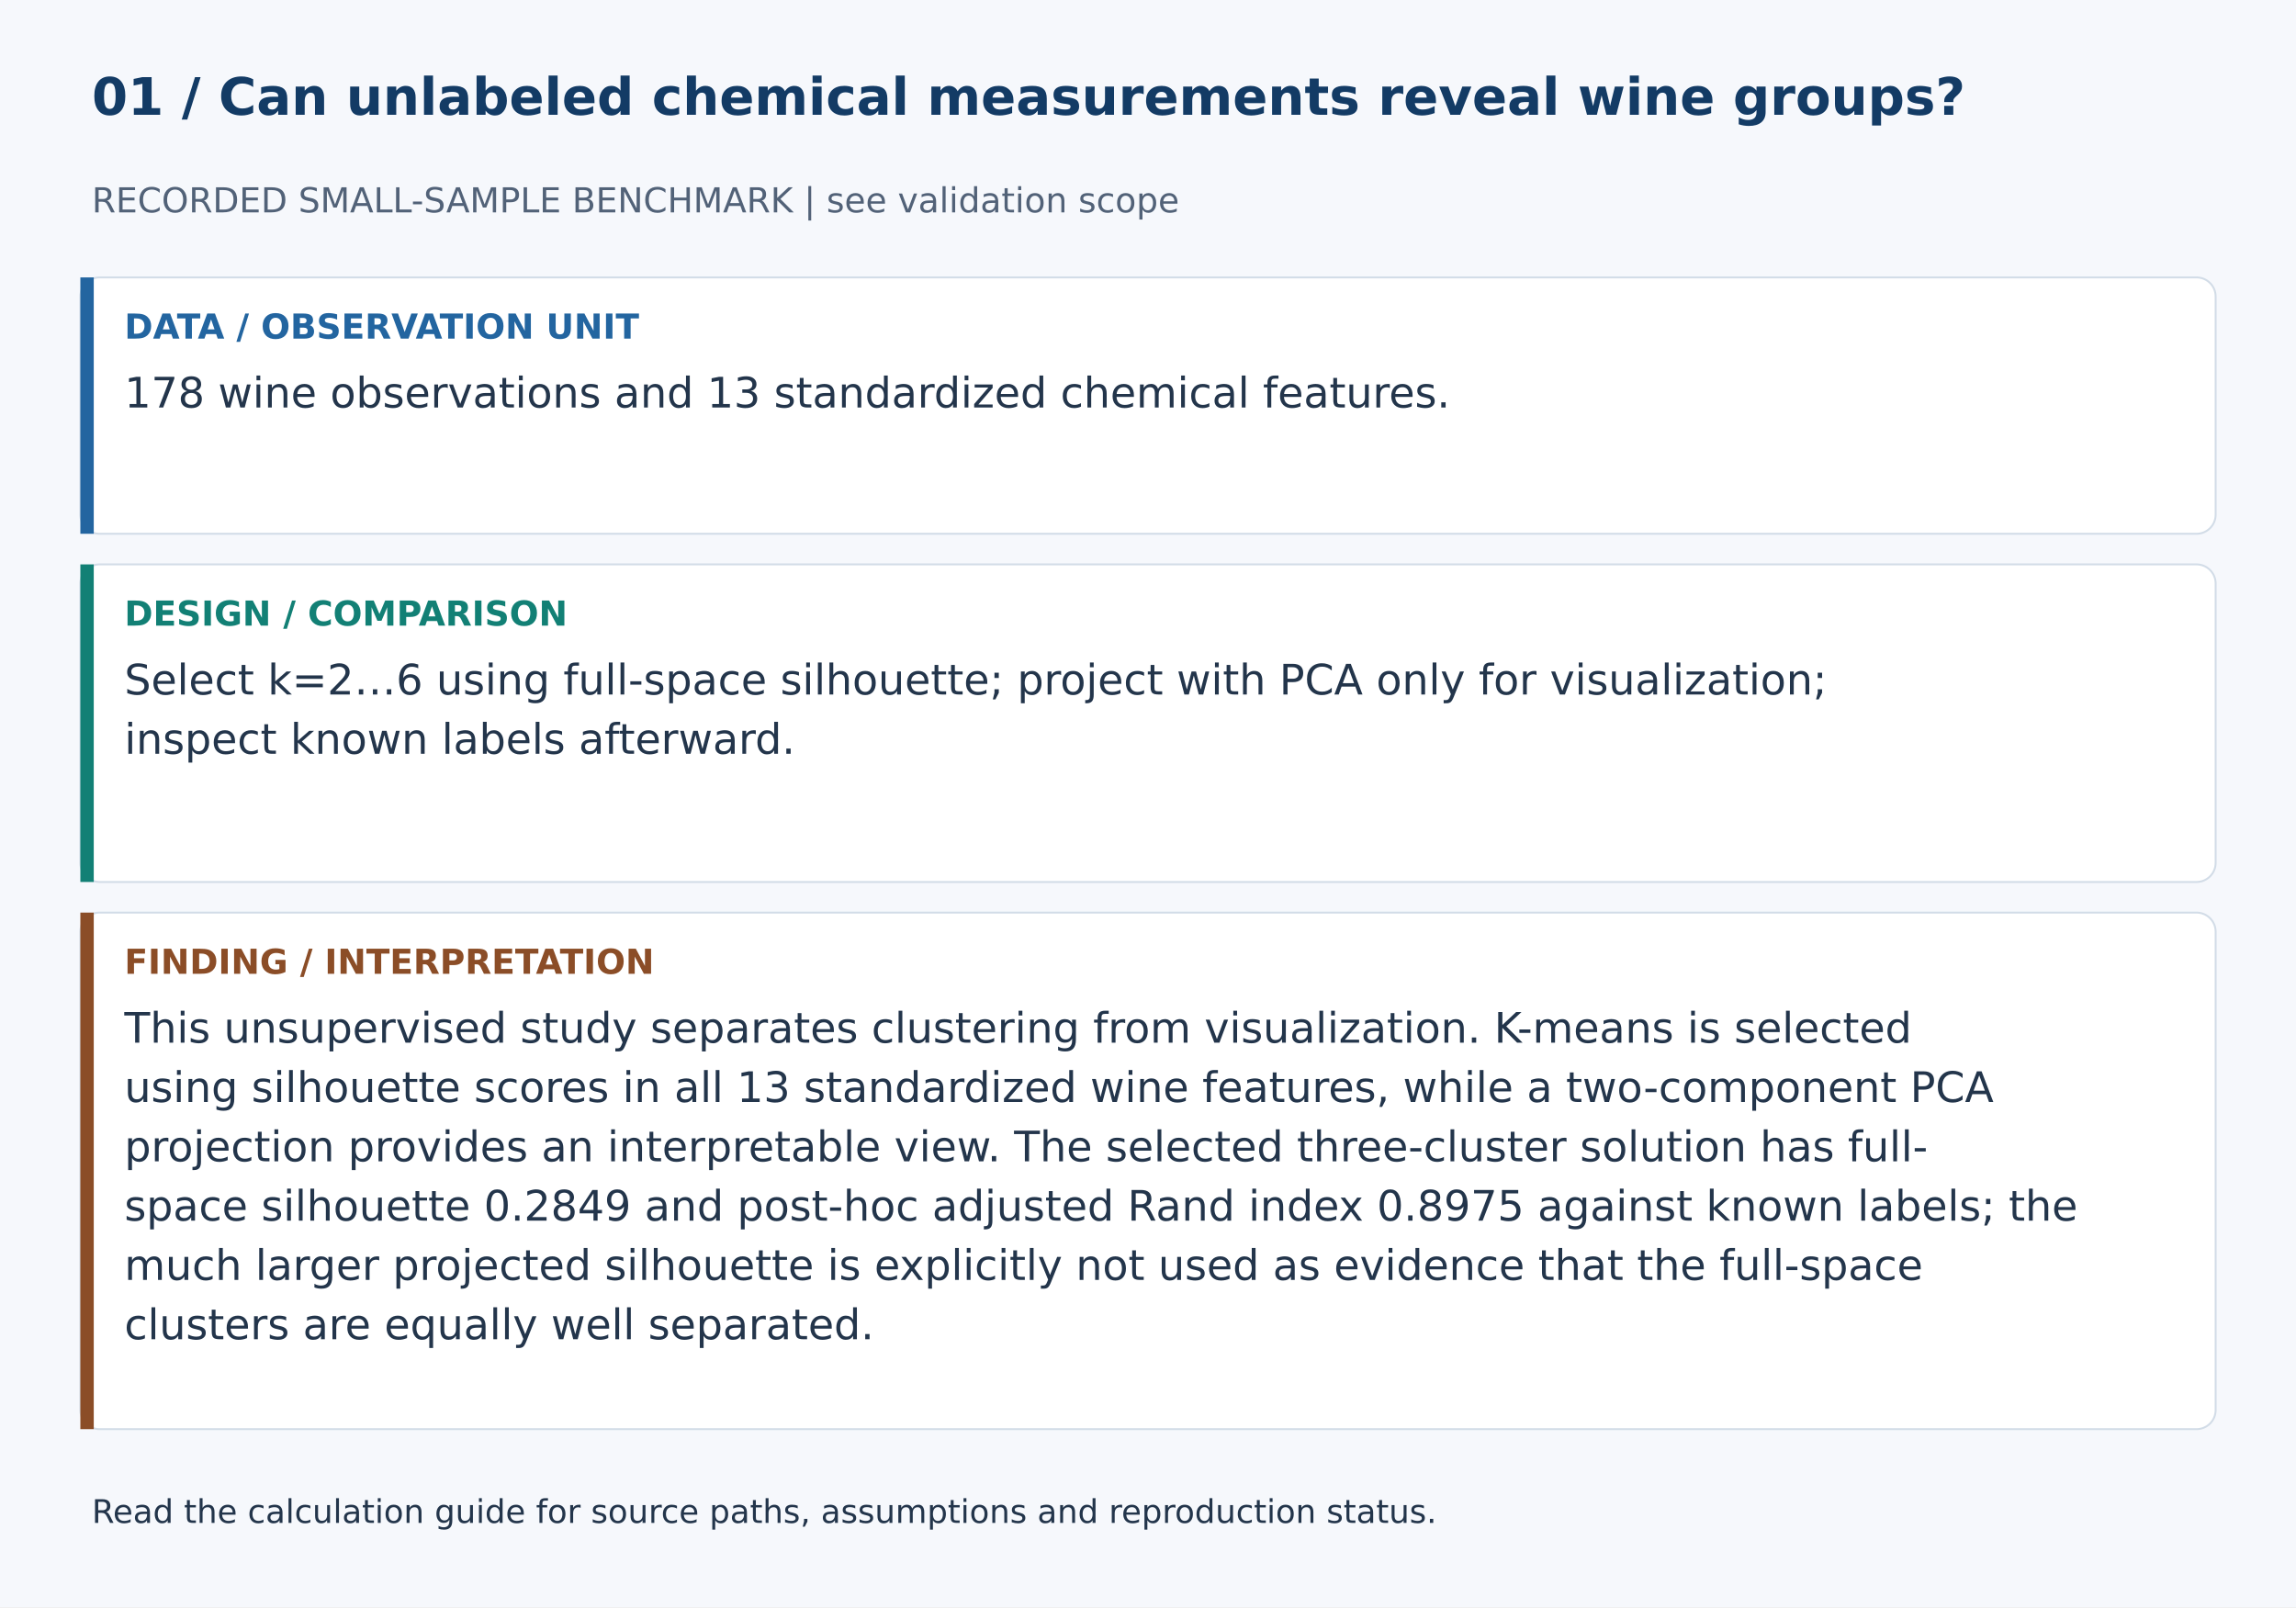
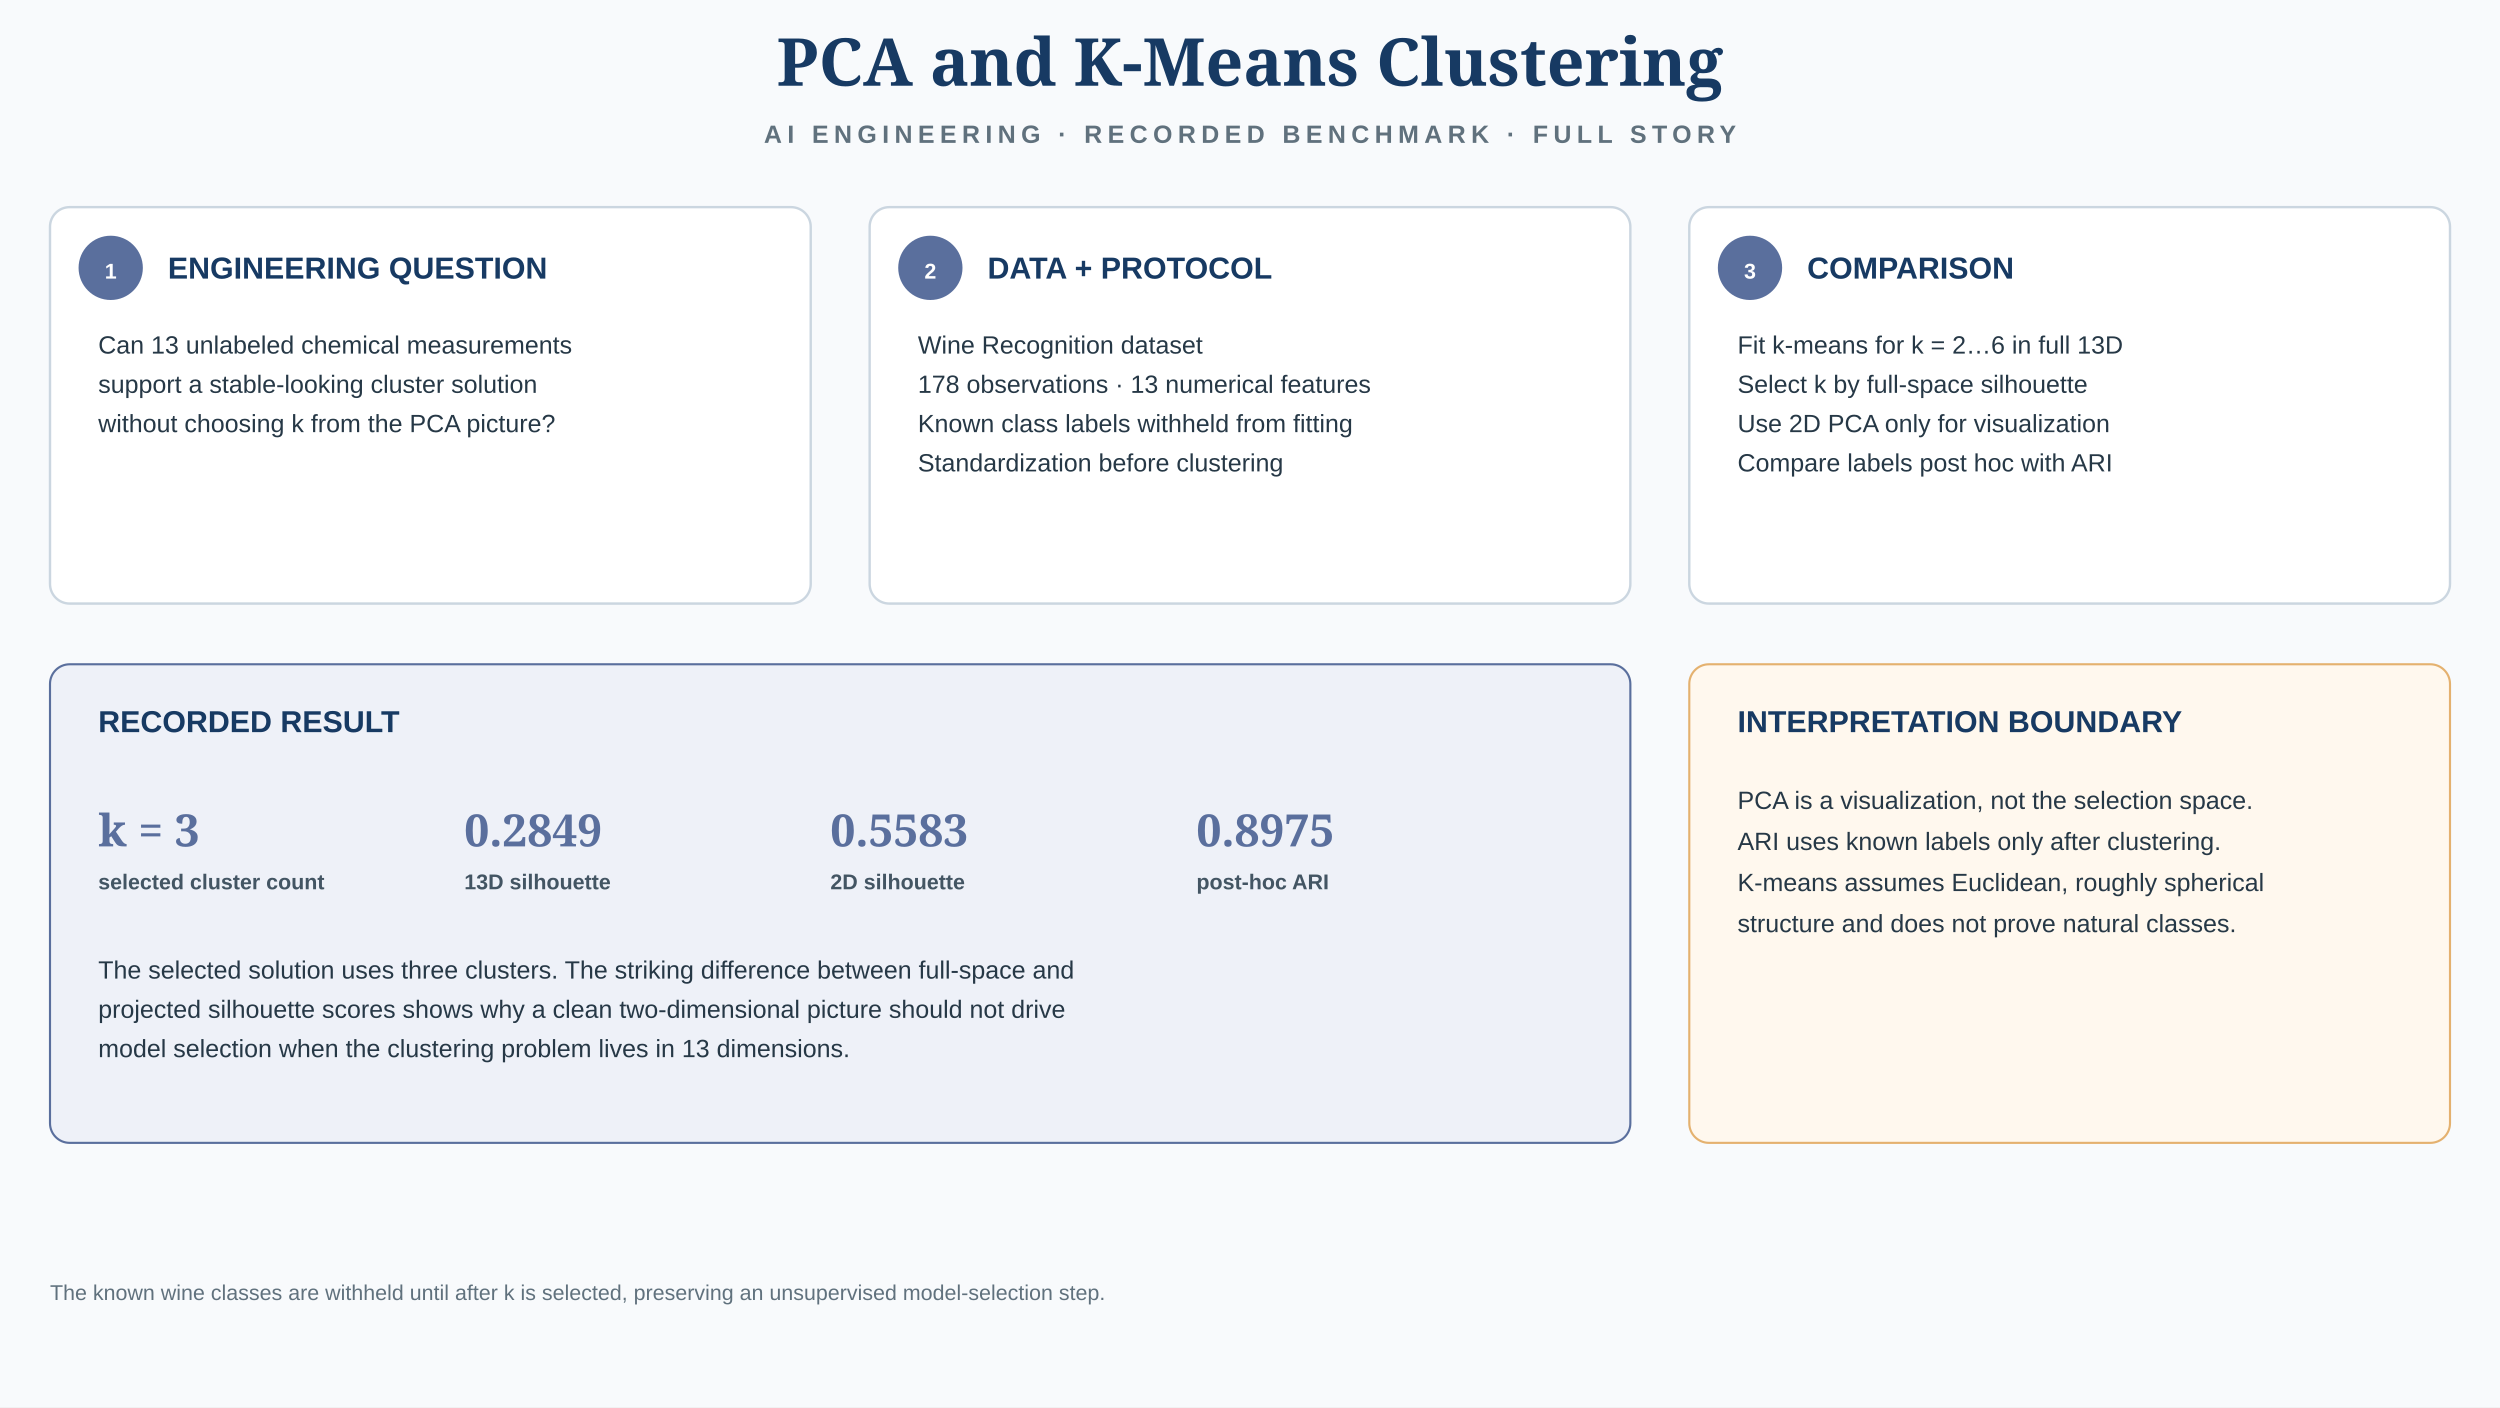
- <svg xmlns="http://www.w3.org/2000/svg" width="1200" height="840" viewBox="0 0 1200 840" role="img">
-   <rect width="1200" height="840" fill="#f6f8fc" />
-   <text x="48" y="60" font-family="DejaVu Sans,Arial,sans-serif" font-size="27" fill="#133b65" font-weight="700">01 / Can unlabeled chemical measurements reveal wine groups?</text>
-   <text x="48" y="111" font-family="DejaVu Sans,Arial,sans-serif" font-size="18" fill="#526278" font-weight="400">RECORDED SMALL-SAMPLE BENCHMARK | see validation scope</text>
-   <rect x="42" y="145" width="1116" height="134" rx="10" fill="white" stroke="#d2dce7" />
-   <rect x="42" y="145" width="7" height="134" fill="#2365a0" />
-   <text x="65" y="177" font-family="DejaVu Sans,Arial,sans-serif" font-size="18" fill="#2365a0" font-weight="700">DATA / OBSERVATION UNIT</text>
-   <text x="65" y="213" font-family="DejaVu Sans,Arial,sans-serif" font-size="22" fill="#23354b" font-weight="400">178 wine observations and 13 standardized chemical features.</text>
-   <rect x="42" y="295" width="1116" height="166" rx="10" fill="white" stroke="#d2dce7" />
-   <rect x="42" y="295" width="7" height="166" fill="#128075" />
-   <text x="65" y="327" font-family="DejaVu Sans,Arial,sans-serif" font-size="18" fill="#128075" font-weight="700">DESIGN / COMPARISON</text>
-   <text x="65" y="363" font-family="DejaVu Sans,Arial,sans-serif" font-size="22" fill="#23354b" font-weight="400">Select k=2…6 using full-space silhouette; project with PCA only for visualization;</text>
-   <text x="65" y="394" font-family="DejaVu Sans,Arial,sans-serif" font-size="22" fill="#23354b" font-weight="400">inspect known labels afterward.</text>
-   <rect x="42" y="477" width="1116" height="270" rx="10" fill="white" stroke="#d2dce7" />
-   <rect x="42" y="477" width="7" height="270" fill="#8b4d27" />
-   <text x="65" y="509" font-family="DejaVu Sans,Arial,sans-serif" font-size="18" fill="#8b4d27" font-weight="700">FINDING / INTERPRETATION</text>
-   <text x="65" y="545" font-family="DejaVu Sans,Arial,sans-serif" font-size="22" fill="#23354b" font-weight="400">This unsupervised study separates clustering from visualization. K-means is selected</text>
-   <text x="65" y="576" font-family="DejaVu Sans,Arial,sans-serif" font-size="22" fill="#23354b" font-weight="400">using silhouette scores in all 13 standardized wine features, while a two-component PCA</text>
-   <text x="65" y="607" font-family="DejaVu Sans,Arial,sans-serif" font-size="22" fill="#23354b" font-weight="400">projection provides an interpretable view. The selected three-cluster solution has full-</text>
-   <text x="65" y="638" font-family="DejaVu Sans,Arial,sans-serif" font-size="22" fill="#23354b" font-weight="400">space silhouette 0.2849 and post-hoc adjusted Rand index 0.8975 against known labels; the</text>
-   <text x="65" y="669" font-family="DejaVu Sans,Arial,sans-serif" font-size="22" fill="#23354b" font-weight="400">much larger projected silhouette is explicitly not used as evidence that the full-space</text>
-   <text x="65" y="700" font-family="DejaVu Sans,Arial,sans-serif" font-size="22" fill="#23354b" font-weight="400">clusters are equally well separated.</text>
-   <text x="48" y="796" font-family="DejaVu Sans,Arial,sans-serif" font-size="17" fill="#23354b" font-weight="400">Read the calculation guide for source paths, assumptions and reproduction status.</text>
+ <svg xmlns="http://www.w3.org/2000/svg" viewBox="0 0 1400 788" role="img" aria-labelledby="title desc">
+   <rect width="1400" height="788" fill="#F8FAFC" />
+   <style>.t{font:700 37px Georgia,serif;fill:#173A63}.s{font:600 14px Arial,sans-serif;fill:#60717D;letter-spacing:3px}.h{font:700 17px Arial,sans-serif;fill:#173A63}.b{font:14px Arial,sans-serif;fill:#263846}.sm{font:12px Arial,sans-serif;fill:#60717D}.c{fill:#fff;stroke:#CBD6E0;stroke-width:1.35}.a{fill:#5A6F9D}.soft{fill:#EEF1F8;stroke:#5A6F9D;stroke-width:1.2}.w{fill:#FFF8EE;stroke:#E4B16F;stroke-width:1.2}.m{font:700 25px Georgia,serif;fill:#5A6F9D}.ml{font:600 12px Arial,sans-serif;fill:#435563}</style>
+   <text x="700" y="48" text-anchor="middle" class="t">PCA and K-Means Clustering</text>
+   <text x="700" y="80" text-anchor="middle" class="s">AI ENGINEERING · RECORDED BENCHMARK · FULL STORY</text>
+   <rect x="28" y="116" width="426" height="222" rx="11" class="c" />
+   <circle cx="62" cy="150" r="18" class="a" />
+   <text x="62" y="156" text-anchor="middle" fill="#fff" font-family="Arial" font-weight="700">1</text>
+   <text x="94" y="156" class="h">ENGINEERING QUESTION</text>
+   <text x="55" y="198" class="b">
+     <tspan x="55">Can 13 unlabeled chemical measurements</tspan>
+     <tspan x="55" dy="22">support a stable-looking cluster solution</tspan>
+     <tspan x="55" dy="22">without choosing k from the PCA picture?</tspan>
+   </text>
+   <rect x="487" y="116" width="426" height="222" rx="11" class="c" />
+   <circle cx="521" cy="150" r="18" class="a" />
+   <text x="521" y="156" text-anchor="middle" fill="#fff" font-family="Arial" font-weight="700">2</text>
+   <text x="553" y="156" class="h">DATA + PROTOCOL</text>
+   <text x="514" y="198" class="b">
+     <tspan x="514">Wine Recognition dataset</tspan>
+     <tspan x="514" dy="22">178 observations · 13 numerical features</tspan>
+     <tspan x="514" dy="22">Known class labels withheld from fitting</tspan>
+     <tspan x="514" dy="22">Standardization before clustering</tspan>
+   </text>
+   <rect x="946" y="116" width="426" height="222" rx="11" class="c" />
+   <circle cx="980" cy="150" r="18" class="a" />
+   <text x="980" y="156" text-anchor="middle" fill="#fff" font-family="Arial" font-weight="700">3</text>
+   <text x="1012" y="156" class="h">COMPARISON</text>
+   <text x="973" y="198" class="b">
+     <tspan x="973">Fit k-means for k = 2…6 in full 13D</tspan>
+     <tspan x="973" dy="22">Select k by full-space silhouette</tspan>
+     <tspan x="973" dy="22">Use 2D PCA only for visualization</tspan>
+     <tspan x="973" dy="22">Compare labels post hoc with ARI</tspan>
+   </text>
+   <rect x="28" y="372" width="885" height="268" rx="11" class="soft" />
+   <text x="55" y="410" class="h">RECORDED RESULT</text>
+   <text x="55" y="474" class="m">k = 3</text>
+   <text x="55" y="498" class="ml">selected cluster count</text>
+   <text x="260" y="474" class="m">0.2849</text>
+   <text x="260" y="498" class="ml">13D silhouette</text>
+   <text x="465" y="474" class="m">0.5583</text>
+   <text x="465" y="498" class="ml">2D silhouette</text>
+   <text x="670" y="474" class="m">0.8975</text>
+   <text x="670" y="498" class="ml">post-hoc ARI</text>
+   <text x="55" y="548" class="b">
+     <tspan x="55">The selected solution uses three clusters. The striking difference between full-space and</tspan>
+     <tspan x="55" dy="22">projected silhouette scores shows why a clean two-dimensional picture should not drive</tspan>
+     <tspan x="55" dy="22">model selection when the clustering problem lives in 13 dimensions.</tspan>
+   </text>
+   <rect x="946" y="372" width="426" height="268" rx="11" class="w" />
+   <text x="973" y="410" class="h">INTERPRETATION BOUNDARY</text>
+   <text x="973" y="453" class="b">
+     <tspan x="973">PCA is a visualization, not the selection space.</tspan>
+     <tspan x="973" dy="23">ARI uses known labels only after clustering.</tspan>
+     <tspan x="973" dy="23">K-means assumes Euclidean, roughly spherical</tspan>
+     <tspan x="973" dy="23">structure and does not prove natural classes.</tspan>
+   </text>
+   <text x="28" y="728" class="sm">The known wine classes are withheld until after k is selected, preserving an unsupervised model-selection step.</text>
</svg>
